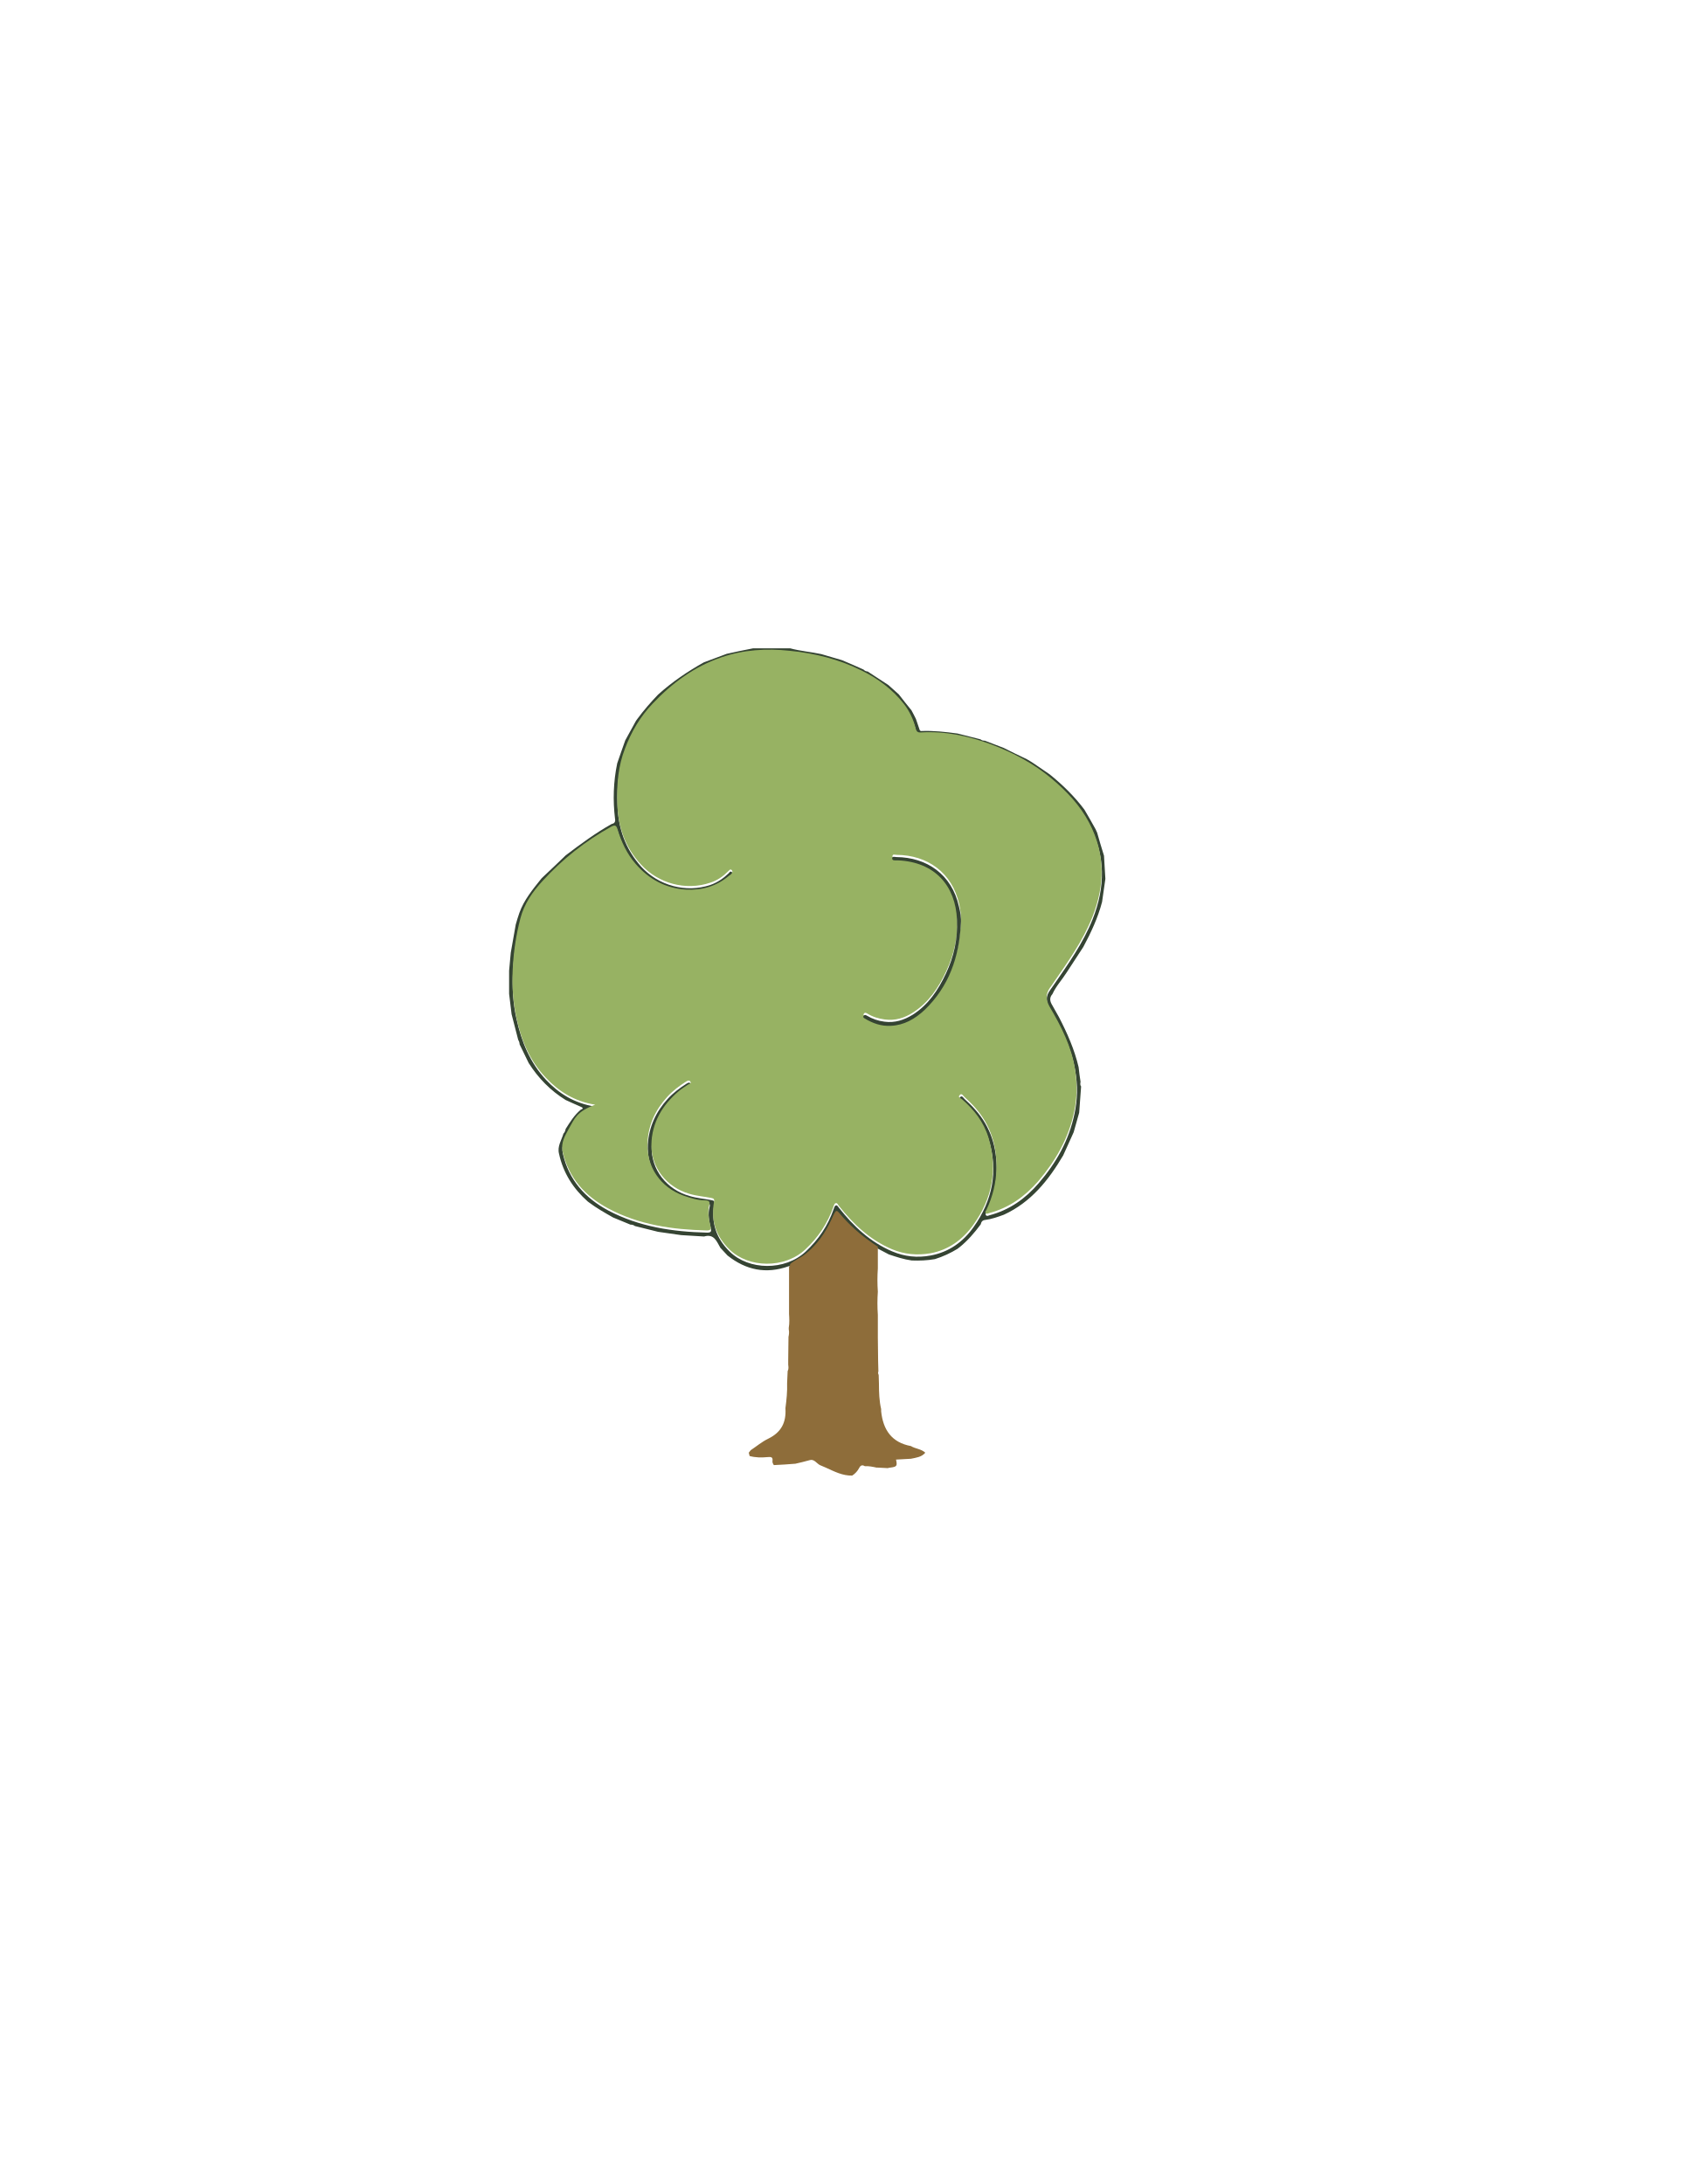
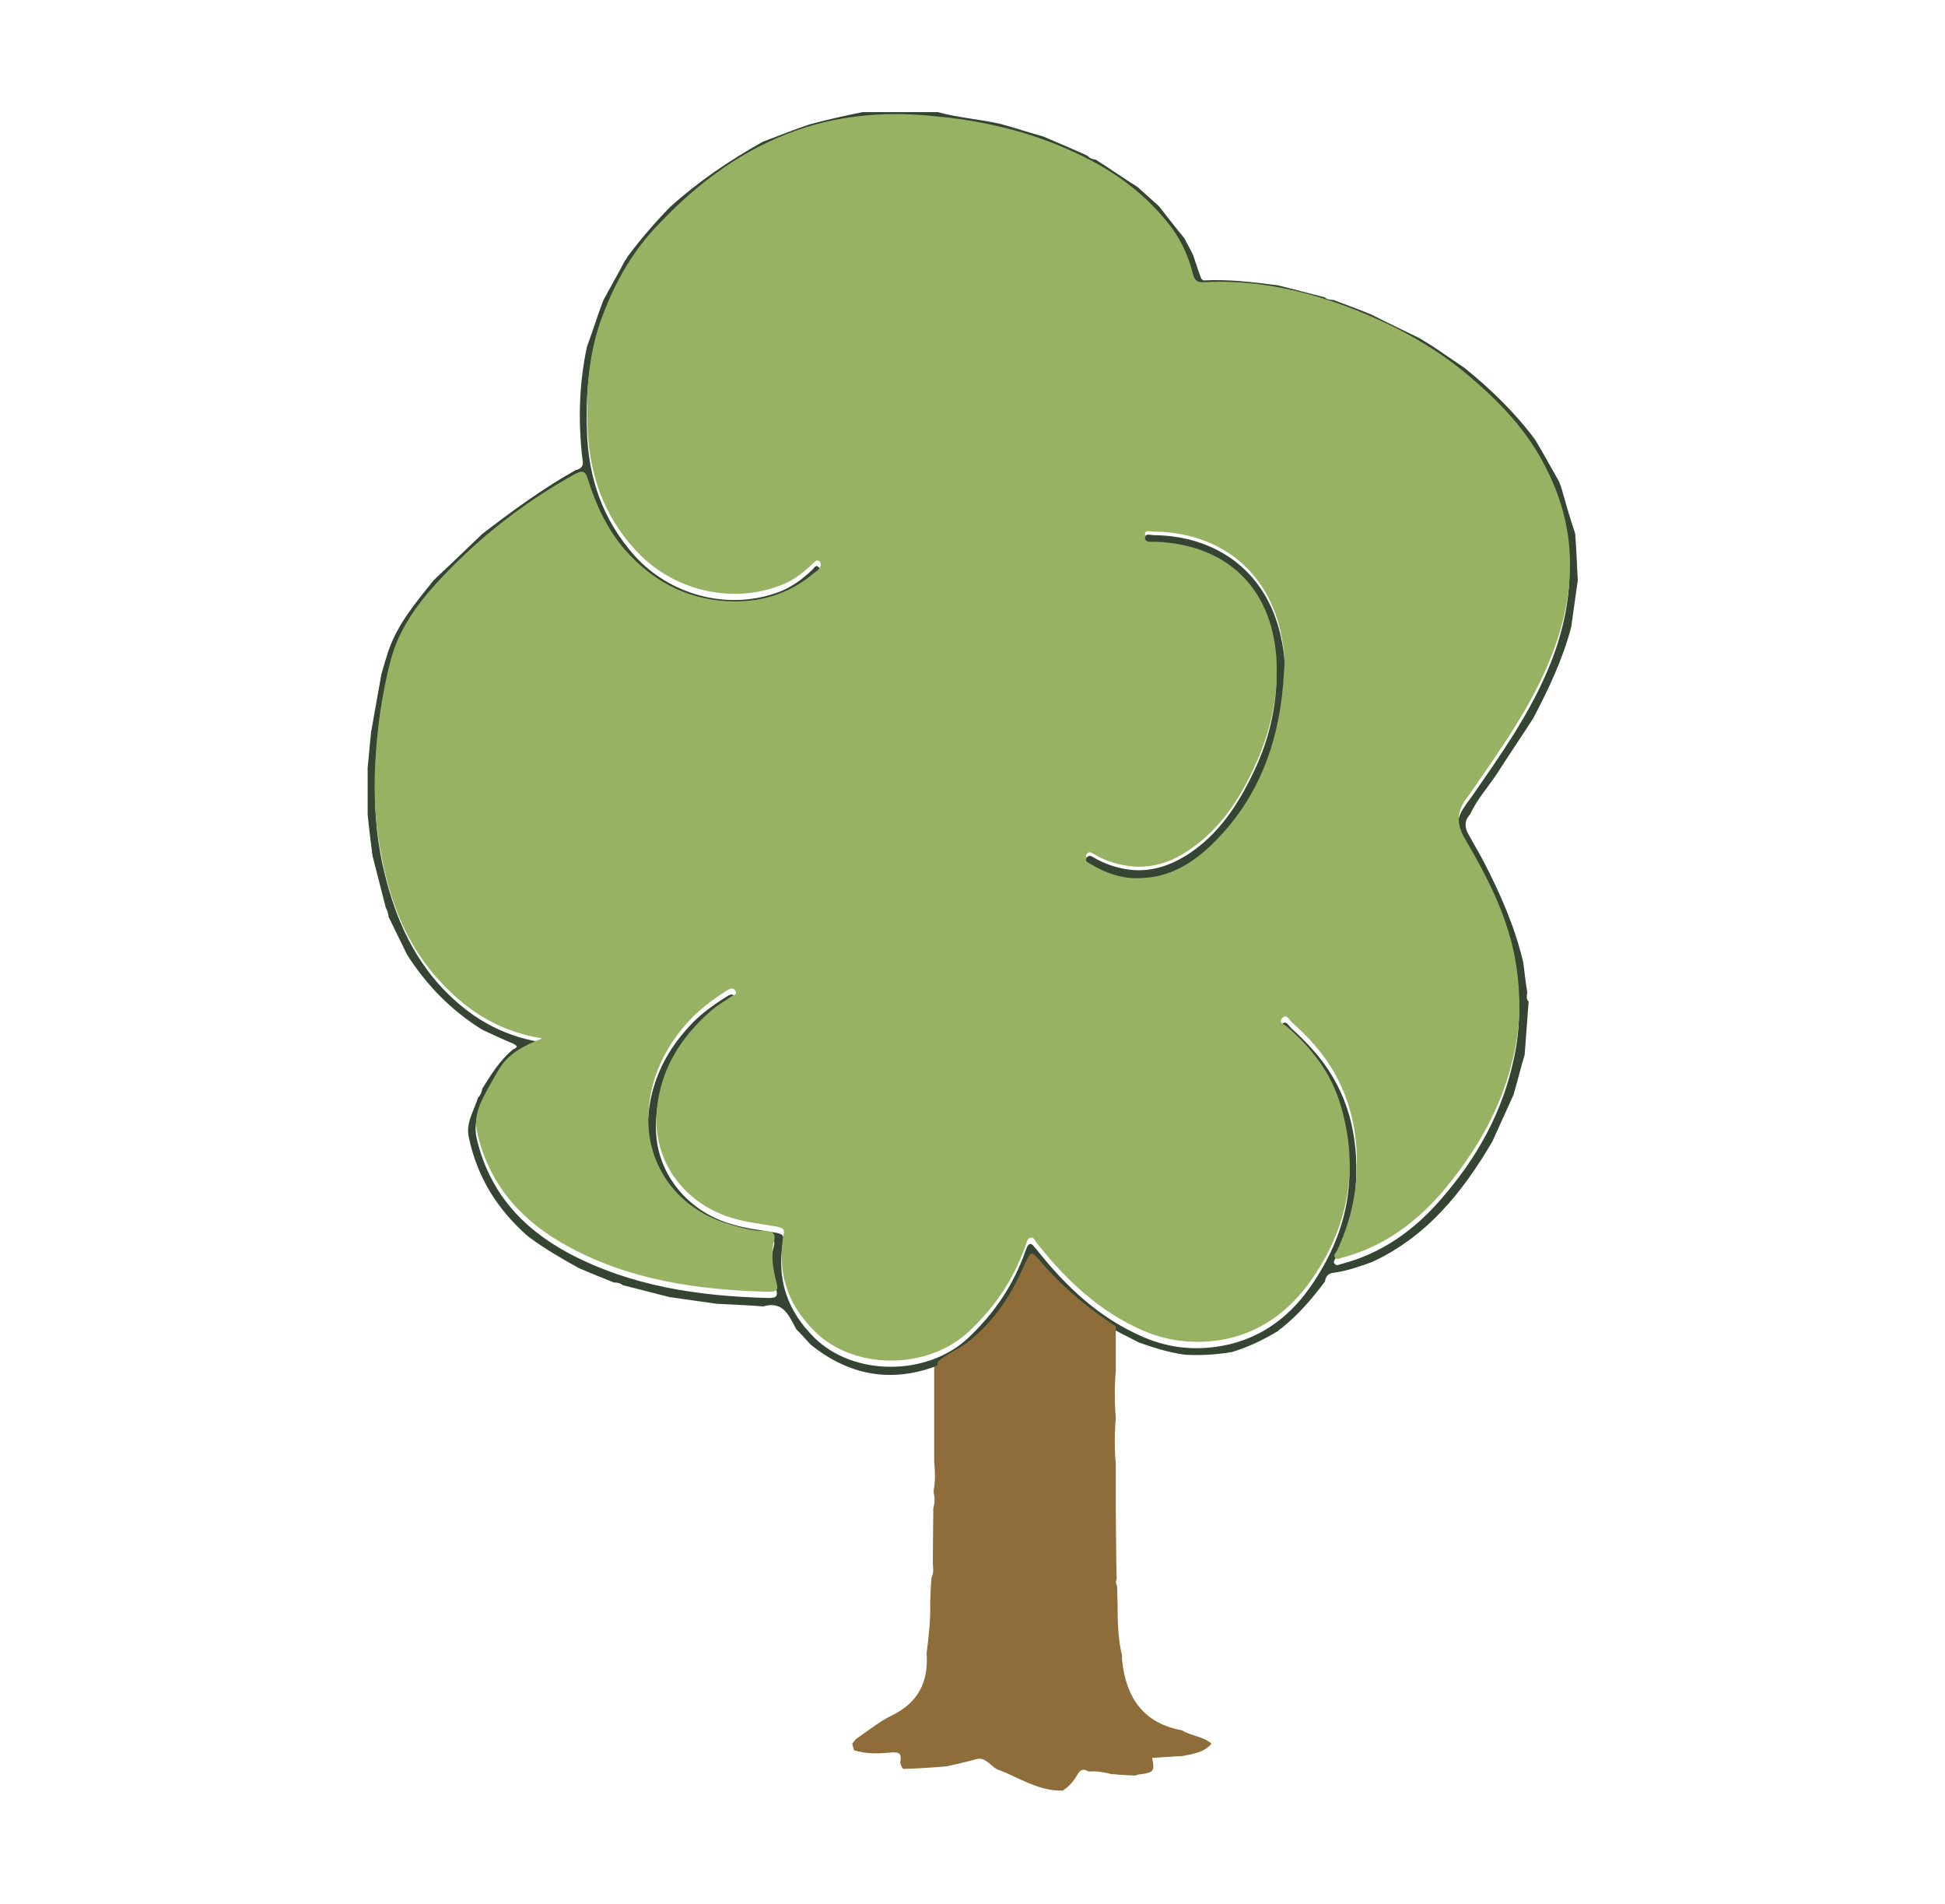
- <svg xmlns="http://www.w3.org/2000/svg" version="1.1" id="Capa_1" x="0px" y="0px" viewBox="0 0 612 792" style="enable-background:new 0 0 612 792;" xml:space="preserve">
+ <svg xmlns="http://www.w3.org/2000/svg" version="1.1" id="Capa_1" x="0px" y="0px" viewBox="0 0 439.1 429.7" style="enable-background:new 0 0 439.1 429.7;" xml:space="preserve">
  <style type="text/css">
	.st0{fill:#354433;}
	.st1{fill:#8E6D3A;}
	.st2{fill:#97B263;}
</style>
-   <path class="st0" d="M273.1,235.1c4.5,0,8.9,0,13.4,0c3.7,1,7.5,1.3,11.3,2.1c2.5,0.7,5,1.5,7.5,2.2c2.6,1.1,5.2,2.2,7.8,3.4  c0.4,0.4,0.9,0.7,1.5,0.7c2.5,1.6,5,3.3,7.5,4.9c1.3,1.1,2.5,2.3,3.8,3.4c1.5,1.9,3,3.9,4.6,5.8c0.5,1,1.1,2,1.6,3.1  c0.5,1.4,0.9,2.7,1.4,4.1c0.1,0.1,0.3,0.3,0.4,0.3c4.5-0.2,8.9,0.3,13.3,0.9c2.8,0.7,5.6,1.4,8.3,2.1c0.5,0.4,1,0.5,1.6,0.5  c2.3,0.9,4.5,1.7,6.8,2.6c2.8,1.4,5.6,2.8,8.4,4.1c0.9,0.5,1.7,1,2.6,1.6c1.9,1.3,3.8,2.6,5.7,3.9c4.7,3.8,9,8,12.6,12.8  c1.4,2.4,2.8,4.8,4.1,7.2c0.2,0.4,0.3,0.8,0.5,1.1c0.8,2.8,1.6,5.6,2.5,8.4c0.2,2.8,0.3,5.6,0.5,8.4c-0.4,2.8-0.8,5.6-1.2,8.4  c-1.5,5.7-4,11.1-6.8,16.3c-2,3.1-4,6.1-6,9.2c-1.7,2.7-3.9,5-5.2,7.9c-1,1.1-1,2.3-0.3,3.6c0.9,1.6,1.8,3.2,2.7,4.8  c3,5.8,5.6,11.7,7.1,18.1c0.2,1.8,0.4,3.5,0.7,5.3c-0.1,0.6-0.2,1.2,0.2,1.7l0,0c-0.2,3.2-0.5,6.4-0.7,9.5c-0.7,2.4-1.3,4.7-2,7.1  c-1.3,2.8-2.5,5.6-3.8,8.4c-5.3,9-11.7,17-21.5,21.5c-2.2,0.8-4.4,1.6-6.8,1.9c-1,0.1-1.4,0.7-1.6,1.6c-2.3,3.1-4.8,6-7.8,8.4  c-0.2,0.1-0.3,0.2-0.5,0.4c-2.6,1.6-5.4,2.9-8.3,3.8c-2.8,0.5-5.6,0.6-8.4,0.5c-2.9-0.4-5.6-1.3-8.3-2.2c-1.3-0.7-2.5-1.3-3.8-2  c-4.6-3-8.8-6.4-12.5-10.5c-2.8-3.1-2.3-3.8-4.5,1c-2.2,4.7-5.1,8.8-9.2,12.1c-1.8,1.4-3.9,2.2-5.6,3.7c-0.3,0-0.6-0.1-0.8,0  c-8.1,2.9-15.4,1.4-22.1-3.9c-0.9-0.9-1.7-1.9-2.6-2.8c-1.3-2.2-2.2-5.2-5.9-4.1c-2.8-0.2-5.6-0.3-8.3-0.5c-2.8-0.4-5.6-0.8-8.4-1.2  c-2.8-0.7-5.6-1.4-8.4-2.1c-0.5-0.4-1-0.5-1.6-0.5c-2.1-0.9-4.2-1.7-6.3-2.6c-3-1.7-6-3.4-8.8-5.5c-0.1-0.1-0.3-0.2-0.4-0.3  c-5.3-4.7-8.9-10.4-10.4-17.3c-0.7-2.7,0.9-4.9,1.6-7.3c0.5-0.5,0.7-1.1,0.8-1.7c1.6-2.5,3.1-5,5.5-7l0,0l0,0c0.5-0.2,1.2-0.5,0.1-1  c-1.9-0.8-3.8-1.7-5.6-2.5c-5.5-3.4-9.9-7.9-13.4-13.4c-1.1-2.3-2.2-4.5-3.3-6.8c0-0.6-0.2-1.1-0.5-1.6c-0.8-3.1-1.6-6.2-2.4-9.3  c-0.3-2.5-0.6-5-0.9-7.4c0-2.8,0-5.6,0-8.4c0.2-2.2,0.4-4.4,0.6-6.5c0.6-3.4,1.2-6.8,1.8-10.2c0.4-1.4,0.8-2.8,1.3-4.2  c1.7-4.8,4.9-8.6,8-12.5c0.2-0.2,0.3-0.3,0.5-0.5c2.8-2.6,5.6-5.3,8.3-7.9c5.4-4.1,10.8-8.1,16.7-11.4c1.1-0.2,1.4-0.9,1.2-1.9  c-0.8-6.7-0.6-13.4,0.8-20.1c1-2.8,1.9-5.6,2.9-8.3c1.3-2.4,2.6-4.7,3.9-7.1c0.2-0.2,0.3-0.5,0.5-0.7c2.3-3.1,4.8-6,7.5-8.8  c5.1-4.6,10.7-8.4,16.6-11.7c2.8-1,5.5-2.1,8.3-3.1C266.7,236.4,269.9,235.7,273.1,235.1z M215.8,401.3c-6.8,2.5-7.3,4.8-9.5,8.9  c-1.4,2.4-2.9,5-2.2,8.2c2.2,9.6,8.1,16.1,16.5,20.6c11.2,5.9,23.3,7.7,35.8,8c1.5,0,1.6-0.5,1.3-1.7c-0.6-2.5-1.1-5-0.4-7.6  c0.3-1.1-0.2-1.7-1.4-1.6c-2.7,0-5.3-0.7-7.9-1.7c-8.4-3-13.6-10.6-13.1-19.4c0.4-6.3,2.9-11.8,7.2-16.5c2-2.2,4.3-3.9,6.8-5.5  c0.5-0.3,1.1-0.7,1.5,0c0.5,0.8-0.4,0.8-0.8,1.1c-1.1,0.8-2.4,1.5-3.4,2.4c-5.9,5-9.7,11.3-9.9,19.2c-0.3,8.5,5.5,15.7,13.7,18  c2.6,0.8,5.3,1,7.9,1.5c0.9,0.2,1.3,0.3,1.1,1.4c-1.2,6.7,0.6,12.4,5.6,17.3c6.9,6.8,20,7,27.5,0c4.7-4.4,8.1-9.4,10.2-15.5  c0.2-0.5,0.3-1.2,0.9-1.3c0.5,0,0.7,0.6,1,0.9c5.3,6.7,11.3,12.4,19.3,15.8c4.5,1.9,9.1,2.4,13.9,1.5c6.6-1.2,11.8-4.9,15.6-10.3  c6.9-9.7,9-20.3,5.5-31.7c-1.7-5.6-5.2-10.1-9.6-13.9c-0.5-0.4-1.6-0.6-0.8-1.5c0.7-0.8,1.2,0.2,1.6,0.6c1.4,1.3,2.8,2.6,4,4  c5.6,6.3,7.8,13.8,7.7,22.1c-0.1,5.2-1.4,10.1-3.6,14.9c-0.2,0.4-0.7,0.8-0.2,1.3c0.4,0.3,0.8,0,1.2-0.1c7.2-1.9,13-6,17.8-11.6  c6.4-7.4,11-15.6,13-25.2c1.1-5.1,1.2-10.3,0.3-15.4c-1.3-8.2-5-15.6-9.2-22.6c-1.5-2.5-1.6-4.6,0.1-6.9c0.4-0.6,0.8-1.1,1.2-1.7  c5.3-7.7,10.7-15.2,14.2-24c4.6-11.6,4.7-23-1.2-34.2c-3.3-6.2-8-11.2-13.4-15.8c-6.6-5.6-14.1-9.6-22.2-12.6  c-8.1-3-16.5-4.9-25.3-4.3c-1.1,0.1-1.7-0.3-2-1.5c-0.8-3.3-2.3-6.3-4.3-8.9c-4.1-5.3-9.3-9.1-15.2-12c-8.2-4.1-17-6.3-26.1-7.2  c-8.5-0.9-16.8-0.4-24.9,2.4c-9.7,3.3-17.8,9.3-24.8,16.7c-4.5,4.8-7.7,10.3-10.1,16.4c-2.4,6.2-3,12.8-2.8,19.4  c0.2,8.6,2.8,16.1,8.6,22.6c6.3,6.9,16.3,9.6,25.1,6.6c2.6-0.9,4.7-2.4,6.6-4.2c0.3-0.3,0.6-1,1.2-0.4c0.5,0.5,0.3,1-0.2,1.5  c-0.2,0.2-0.6,0.4-0.8,0.6c-4.5,3.9-9.7,5.3-15.6,5c-7.5-0.4-13.4-3.7-18.2-9.3c-3.2-3.7-5.3-8-6.6-12.6c-0.4-1.4-0.8-1.8-2.3-0.9  c-9.4,5.2-17.7,11.8-24.9,19.7c-3.6,3.9-6.6,8.2-8,13.5c-1.6,6.1-2.5,12.3-2.8,18.6c-0.3,5.8,0,11.5,1.3,17.2  c1.8,8.2,4.9,15.8,10.7,22C202.6,396.5,208.2,400.1,215.8,401.3z" />
-   <path class="st1" d="M286.5,458.4c1.7-1.5,3.9-2.3,5.6-3.7c4.1-3.3,7-7.4,9.2-12.1c2.2-4.8,1.7-4.1,4.5-1c3.7,4.1,7.9,7.5,12.5,10.5  c0,2.6,0,5.3,0,7.9c-0.2,2.8-0.2,5.6,0,8.4c-0.2,2.8-0.2,5.6,0,8.4c0,2.8,0,5.6,0,8.3c0,2.8,0.1,5.6,0.1,8.4c0,1.3,0.1,2.5,0.1,3.8  c-0.2,0.5-0.1,0.9,0.1,1.3c0,1.1,0.1,2.1,0.1,3.2c0,3.1,0.1,6.2,0.8,9.2c0,0.3,0,0.6,0,0.8c0.7,6.7,3.8,11.3,10.8,12.6  c1.6,1,3.7,1,5.2,2.4c-1.3,1.6-3.3,1.8-5.2,2.2c-1.8,0.1-3.6,0.2-5.4,0.3c0.5,2.3,0.3,2.6-2,2.9c-0.3,0-0.7,0.1-1,0.2  c-1.2-0.1-2.5-0.1-3.7-0.2c-0.1,0-0.3,0-0.4,0c-1.4-0.3-2.8-0.6-4.2-0.5c-1-0.6-1.6-0.3-2.1,0.7c-0.6,1.1-1.4,2-2.5,2.7  c-3.5,0.1-6.5-1.5-9.6-2.9c-0.7-0.3-1.4-0.6-2.1-0.9c-1.2-0.6-2.1-2.3-3.7-1.8c-1.7,0.5-3.5,0.9-5.2,1.3c-2.6,0.2-5.2,0.4-7.8,0.5  c-0.3-0.4-0.6-1-0.5-1.5c0.2-1.5-0.6-1.5-1.8-1.4c-2.2,0.2-4.4,0.2-6.5-0.4c-0.1-0.4-0.2-0.8-0.3-1.2c0.2-0.3,0.5-0.6,0.7-0.9  c2.1-1.4,4.1-3.1,6.4-4.2c4.7-2.3,6.5-5.9,6.2-10.9c0-0.1,0-0.1,0-0.2c0.4-3,0.7-6,0.6-9c0.1-1.5,0.1-2.9,0.2-4.4  c0.4-0.7,0.3-1.5,0.2-2.3c0-0.6,0-1.1,0-1.7c0-2.8,0.1-5.6,0.1-8.4c0.2-0.9,0.3-1.8,0.1-2.7c0-0.2,0-0.4,0-0.6  c0.3-1.7,0.2-3.4,0.1-5c0-2.8,0-5.6,0-8.4c0-2.9,0-5.8,0-8.7C286.4,459.2,286.5,458.8,286.5,458.4z" />
-   <path class="st2" d="M215.8,400.6c-7.5-1.2-13.2-4.8-17.9-9.8c-5.9-6.2-9-13.8-10.7-22c-1.2-5.7-1.6-11.4-1.3-17.2  c0.3-6.3,1.2-12.5,2.8-18.6c1.4-5.3,4.4-9.6,8-13.5c7.2-7.9,15.5-14.5,24.9-19.7c1.5-0.8,1.9-0.4,2.3,0.9c1.4,4.6,3.4,8.9,6.6,12.6  c4.8,5.5,10.7,8.8,18.2,9.3c5.9,0.3,11.1-1.2,15.6-5c0.3-0.2,0.6-0.4,0.8-0.6c0.4-0.4,0.7-1,0.2-1.5c-0.6-0.5-0.9,0.2-1.2,0.4  c-1.9,1.9-4,3.4-6.6,4.2c-8.8,3-18.8,0.3-25.1-6.6c-5.9-6.4-8.4-14-8.6-22.6c-0.2-6.7,0.4-13.2,2.8-19.4c2.3-6.1,5.5-11.6,10.1-16.4  c7-7.4,15.1-13.4,24.8-16.7c8-2.8,16.4-3.3,24.9-2.4c9.1,0.9,17.9,3.1,26.1,7.2c5.9,2.9,11.1,6.8,15.2,12c2.1,2.7,3.5,5.7,4.3,8.9  c0.3,1.3,0.9,1.6,2,1.5c8.8-0.5,17.2,1.3,25.3,4.3c8,3,15.6,7,22.2,12.6c5.3,4.5,10.1,9.5,13.4,15.8c5.9,11.2,5.8,22.6,1.2,34.2  c-3.5,8.8-8.9,16.3-14.2,24c-0.4,0.6-0.8,1.2-1.2,1.7c-1.6,2.3-1.5,4.4-0.1,6.9c4.2,7.1,7.9,14.4,9.2,22.6  c0.8,5.2,0.8,10.3-0.3,15.4c-2,9.6-6.7,17.8-13,25.2c-4.9,5.6-10.6,9.7-17.8,11.6c-0.4,0.1-0.8,0.4-1.2,0.1c-0.5-0.5,0-0.9,0.2-1.3  c2.2-4.7,3.5-9.7,3.6-14.9c0.2-8.2-2.1-15.8-7.7-22.1c-1.2-1.4-2.6-2.7-4-4c-0.4-0.4-0.9-1.4-1.6-0.6c-0.8,0.9,0.3,1.1,0.8,1.5  c4.4,3.8,7.9,8.3,9.6,13.9c3.5,11.5,1.4,22.1-5.5,31.7c-3.9,5.4-9,9.1-15.6,10.3c-4.7,0.8-9.4,0.4-13.9-1.5c-8-3.4-14-9.1-19.3-15.8  c-0.3-0.4-0.5-1-1-0.9c-0.6,0.1-0.7,0.8-0.9,1.3c-2.1,6-5.5,11.1-10.2,15.5c-7.5,7-20.6,6.8-27.5,0c-5-4.9-6.8-10.6-5.6-17.3  c0.2-1.1-0.2-1.2-1.1-1.4c-2.6-0.5-5.3-0.7-7.9-1.5c-8.2-2.4-13.9-9.5-13.7-18c0.2-7.9,4-14.2,9.9-19.2c1-0.9,2.3-1.6,3.4-2.4  c0.4-0.3,1.3-0.3,0.8-1.1c-0.4-0.6-1-0.3-1.5,0c-2.5,1.6-4.8,3.3-6.8,5.5c-4.3,4.7-6.9,10.1-7.2,16.5c-0.5,8.9,4.7,16.4,13.1,19.4  c2.6,0.9,5.2,1.7,7.9,1.7c1.3,0,1.7,0.6,1.4,1.6c-0.7,2.6-0.2,5.1,0.4,7.6c0.3,1.1,0.2,1.7-1.3,1.7c-12.5-0.3-24.6-2-35.8-8  c-8.4-4.5-14.3-11-16.5-20.6c-0.7-3.2,0.9-5.8,2.2-8.2C208.5,405.4,209,403.2,215.8,400.6z M348.4,334.3c0.2-2.2-0.2-4.4-0.6-6.4  c-2.6-11.6-11.6-17.8-22.7-17.9c-0.5,0-1.5-0.4-1.5,0.5c0,0.8,0.9,0.7,1.5,0.7c0.2,0,0.4,0,0.6,0c13.4,0.7,20.9,9.2,21.4,21.6  c0.3,6.8-1.1,13.2-4,19.4c-2.8,6-6.4,11.4-12.1,15c-3.1,2-6.4,3-10.2,2.5c-2.3-0.3-4.5-1-6.4-2.2c-0.4-0.2-0.7-0.4-1.1,0  c-0.4,0.5-0.1,0.7,0.3,1c2.9,1.8,6.1,2.9,9.5,2.7c4.8-0.3,8.9-2.5,12.3-5.8C344.1,357,347.8,346.3,348.4,334.3z" />
-   <path class="st0" d="M348.4,335c-0.6,12-4.3,22.7-13.1,31.2c-3.5,3.3-7.5,5.6-12.3,5.8c-3.4,0.2-6.6-0.9-9.5-2.7  c-0.4-0.2-0.7-0.5-0.3-1c0.4-0.4,0.7-0.2,1.1,0c2,1.2,4.1,1.9,6.4,2.2c3.8,0.5,7.1-0.6,10.2-2.5c5.7-3.6,9.3-9,12.1-15  c2.9-6.1,4.3-12.6,4-19.4c-0.5-12.4-8-21-21.4-21.6c-0.2,0-0.4,0-0.6,0c-0.6,0-1.5,0.1-1.5-0.7c0-0.9,1-0.5,1.5-0.5  c11.1,0.1,20.1,6.3,22.7,17.9C348.2,330.7,348.6,332.8,348.4,335z" />
+   <g>
+     <path class="st0" d="M194.8,25.3c5.7,0,11.2,0,16.9,0c4.7,1.3,9.5,1.6,14.3,2.7c3.2,0.9,6.3,1.9,9.5,2.8c3.3,1.4,6.6,2.8,9.9,4.3   c0.5,0.5,1.1,0.9,1.9,0.9c3.2,2,6.3,4.2,9.5,6.2c1.6,1.4,3.2,2.9,4.8,4.3c1.9,2.4,3.8,4.9,5.8,7.3c0.6,1.3,1.4,2.5,2,3.9   c0.6,1.8,1.1,3.4,1.8,5.2c0.1,0.1,0.4,0.4,0.5,0.4c5.7-0.3,11.2,0.4,16.8,1.1c3.5,0.9,7.1,1.8,10.5,2.7c0.6,0.5,1.3,0.6,2,0.6   c2.9,1.1,5.7,2.1,8.6,3.3c3.5,1.8,7.1,3.5,10.6,5.2c1.1,0.6,2.1,1.3,3.3,2c2.4,1.6,4.8,3.3,7.2,4.9c5.9,4.8,11.4,10.1,15.9,16.2   c1.8,3,3.5,6.1,5.2,9.1c0.3,0.5,0.4,1,0.6,1.4c1,3.5,2,7.1,3.2,10.6c0.3,3.5,0.4,7.1,0.6,10.6c-0.5,3.5-1,7.1-1.5,10.6   c-1.9,7.2-5.1,14-8.6,20.6c-2.5,3.9-5.1,7.7-7.6,11.6c-2.1,3.4-4.9,6.3-6.6,10c-1.3,1.4-1.3,2.9-0.4,4.5c1.1,2,2.3,4,3.4,6.1   c3.8,7.3,7.1,14.8,9,22.9c0.3,2.3,0.5,4.4,0.9,6.7c-0.1,0.8-0.3,1.5,0.3,2.1l0,0c-0.3,4-0.6,8.1-0.9,12c-0.9,3-1.6,5.9-2.5,9   c-1.6,3.5-3.2,7.1-4.8,10.6c-6.7,11.4-14.8,21.5-27.2,27.2c-2.8,1-5.6,2-8.6,2.4c-1.3,0.1-1.8,0.9-2,2c-2.9,3.9-6.1,7.6-9.9,10.6   c-0.3,0.1-0.4,0.3-0.6,0.5c-3.3,2-6.8,3.7-10.5,4.8c-3.5,0.6-7.1,0.8-10.6,0.6c-3.7-0.5-7.1-1.6-10.5-2.8c-1.6-0.9-3.2-1.6-4.8-2.5   c-5.8-3.8-11.1-8.1-15.8-13.3c-3.5-3.9-2.9-4.8-5.7,1.3c-2.8,5.9-6.4,11.1-11.6,15.3c-2.3,1.8-4.9,2.8-7.1,4.7c-0.4,0-0.8-0.1-1,0   c-10.2,3.7-19.5,1.8-27.9-4.9c-1.1-1.1-2.1-2.4-3.3-3.5c-1.6-2.8-2.8-6.6-7.5-5.2c-3.5-0.3-7.1-0.4-10.5-0.6   c-3.5-0.5-7.1-1-10.6-1.5c-3.5-0.9-7.1-1.8-10.6-2.7c-0.6-0.5-1.3-0.6-2-0.6c-2.7-1.1-5.3-2.1-8-3.3c-3.8-2.1-7.6-4.3-11.1-6.9   c-0.1-0.1-0.4-0.3-0.5-0.4c-6.7-5.9-11.2-13.1-13.1-21.9c-0.9-3.4,1.1-6.2,2-9.2c0.6-0.6,0.9-1.4,1-2.1c2-3.2,3.9-6.3,6.9-8.8l0,0   l0,0c0.6-0.3,1.5-0.6,0.1-1.3c-2.4-1-4.8-2.1-7.1-3.2c-6.9-4.3-12.5-10-16.9-16.9c-1.4-2.9-2.8-5.7-4.2-8.6c0-0.8-0.3-1.4-0.6-2   c-1-3.9-2-7.8-3-11.7c-0.4-3.2-0.8-6.3-1.1-9.3c0-3.5,0-7.1,0-10.6c0.3-2.8,0.5-5.6,0.8-8.2c0.8-4.3,1.5-8.6,2.3-12.9   c0.5-1.8,1-3.5,1.6-5.3c2.1-6.1,6.2-10.9,10.1-15.8c0.3-0.3,0.4-0.4,0.6-0.6c3.5-3.3,7.1-6.7,10.5-10c6.8-5.2,13.6-10.2,21.1-14.4   c1.4-0.3,1.8-1.1,1.5-2.4c-1-8.5-0.8-16.9,1-25.4c1.3-3.5,2.4-7.1,3.7-10.5c1.6-3,3.3-5.9,4.9-9c0.3-0.3,0.4-0.6,0.6-0.9   c2.9-3.9,6.1-7.6,9.5-11.1c6.4-5.8,13.5-10.6,21-14.8c3.5-1.3,6.9-2.7,10.5-3.9C186.7,27,190.8,26.1,194.8,25.3z M122.4,235.3   c-8.6,3.2-9.2,6.1-12,11.2c-1.8,3-3.7,6.3-2.8,10.4c2.8,12.1,10.2,20.3,20.8,26c14.2,7.5,29.4,9.7,45.2,10.1c1.9,0,2-0.6,1.6-2.1   c-0.8-3.2-1.4-6.3-0.5-9.6c0.4-1.4-0.3-2.1-1.8-2c-3.4,0-6.7-0.9-10-2.1c-10.6-3.8-17.2-13.4-16.6-24.5c0.5-8,3.7-14.9,9.1-20.8   c2.5-2.8,5.4-4.9,8.6-6.9c0.6-0.4,1.4-0.9,1.9,0c0.6,1-0.5,1-1,1.4c-1.4,1-3,1.9-4.3,3c-7.5,6.3-12.3,14.3-12.5,24.3   c-0.4,10.7,6.9,19.8,17.3,22.7c3.3,1,6.7,1.3,10,1.9c1.1,0.3,1.6,0.4,1.4,1.8c-1.5,8.5,0.8,15.7,7.1,21.9c8.7,8.6,25.3,8.8,34.7,0   c5.9-5.6,10.2-11.9,12.9-19.6c0.3-0.6,0.4-1.5,1.1-1.6c0.6,0,0.9,0.8,1.3,1.1c6.7,8.5,14.3,15.7,24.4,20c5.7,2.4,11.5,3,17.6,1.9   c8.3-1.5,14.9-6.2,19.7-13c8.7-12.3,11.4-25.6,6.9-40.1c-2.1-7.1-6.6-12.8-12.1-17.6c-0.6-0.5-2-0.8-1-1.9c0.9-1,1.5,0.3,2,0.8   c1.8,1.6,3.5,3.3,5.1,5.1c7.1,8,9.9,17.4,9.7,27.9c-0.1,6.6-1.8,12.8-4.5,18.8c-0.3,0.5-0.9,1-0.3,1.6c0.5,0.4,1,0,1.5-0.1   c9.1-2.4,16.4-7.6,22.5-14.7c8.1-9.3,13.9-19.7,16.4-31.8c1.4-6.4,1.5-13,0.4-19.5c-1.6-10.4-6.3-19.7-11.6-28.6   c-1.9-3.2-2-5.8,0.1-8.7c0.5-0.8,1-1.4,1.5-2.1c6.7-9.7,13.5-19.2,17.9-30.3c5.8-14.7,5.9-29.1-1.5-43.2   c-4.2-7.8-10.1-14.2-16.9-20c-8.3-7.1-17.8-12.1-28-15.9c-10.2-3.8-20.8-6.2-32-5.4c-1.4,0.1-2.1-0.4-2.5-1.9   c-1-4.2-2.9-8-5.4-11.2c-5.2-6.7-11.7-11.5-19.2-15.2c-10.4-5.2-21.5-8-33-9.1c-10.7-1.1-21.2-0.5-31.5,3   c-12.3,4.2-22.5,11.7-31.3,21.1c-5.7,6.1-9.7,13-12.8,20.7c-3,7.8-3.8,16.2-3.5,24.5c0.3,10.9,3.5,20.3,10.9,28.6   c8,8.7,20.6,12.1,31.7,8.3c3.3-1.1,5.9-3,8.3-5.3c0.4-0.4,0.8-1.3,1.5-0.5c0.6,0.6,0.4,1.3-0.3,1.9c-0.3,0.3-0.8,0.5-1,0.8   c-5.7,4.9-12.3,6.7-19.7,6.3c-9.5-0.5-16.9-4.7-23-11.7c-4-4.7-6.7-10.1-8.3-15.9c-0.5-1.8-1-2.3-2.9-1.1   C118,114.6,107.5,123,98.4,133c-4.5,4.9-8.3,10.4-10.1,17.1c-2,7.7-3.2,15.5-3.5,23.5c-0.4,7.3,0,14.5,1.6,21.7   c2.3,10.4,6.2,20,13.5,27.8C105.7,229.2,112.8,233.8,122.4,235.3z" />
+     <path class="st1" d="M211.7,307.4c2.1-1.9,4.9-2.9,7.1-4.7c5.2-4.2,8.8-9.3,11.6-15.3c2.8-6.1,2.1-5.2,5.7-1.3   c4.7,5.2,10,9.5,15.8,13.3c0,3.3,0,6.7,0,10c-0.3,3.5-0.3,7.1,0,10.6c-0.3,3.5-0.3,7.1,0,10.6c0,3.5,0,7.1,0,10.5   c0,3.5,0.1,7.1,0.1,10.6c0,1.6,0.1,3.2,0.1,4.8c-0.3,0.6-0.1,1.1,0.1,1.6c0,1.4,0.1,2.7,0.1,4c0,3.9,0.1,7.8,1,11.6   c0,0.4,0,0.8,0,1c0.9,8.5,4.8,14.3,13.6,15.9c2,1.3,4.7,1.3,6.6,3c-1.6,2-4.2,2.3-6.6,2.8c-2.3,0.1-4.5,0.3-6.8,0.4   c0.6,2.9,0.4,3.3-2.5,3.7c-0.4,0-0.9,0.1-1.3,0.3c-1.5-0.1-3.2-0.1-4.7-0.3c-0.1,0-0.4,0-0.5,0c-1.8-0.4-3.5-0.8-5.3-0.6   c-1.3-0.8-2-0.4-2.7,0.9c-0.8,1.4-1.8,2.5-3.2,3.4c-4.4,0.1-8.2-1.9-12.1-3.7c-0.9-0.4-1.8-0.8-2.7-1.1c-1.5-0.8-2.7-2.9-4.7-2.3   c-2.1,0.6-4.4,1.1-6.6,1.6c-3.3,0.3-6.6,0.5-9.9,0.6c-0.4-0.5-0.8-1.3-0.6-1.9c0.3-1.9-0.8-1.9-2.3-1.8c-2.8,0.3-5.6,0.3-8.2-0.5   c-0.1-0.5-0.3-1-0.4-1.5c0.3-0.4,0.6-0.8,0.9-1.1c2.7-1.8,5.2-3.9,8.1-5.3c5.9-2.9,8.2-7.5,7.8-13.8c0-0.1,0-0.1,0-0.3   c0.5-3.8,0.9-7.6,0.8-11.4c0.1-1.9,0.1-3.7,0.3-5.6c0.5-0.9,0.4-1.9,0.3-2.9c0-0.8,0-1.4,0-2.1c0-3.5,0.1-7.1,0.1-10.6   c0.3-1.1,0.4-2.3,0.1-3.4c0-0.3,0-0.5,0-0.8c0.4-2.1,0.3-4.3,0.1-6.3c0-3.5,0-7.1,0-10.6c0-3.7,0-7.3,0-11   C211.6,308.5,211.7,308,211.7,307.4z" />
+     <path class="st2" d="M122.4,234.4c-9.5-1.5-16.7-6.1-22.6-12.4c-7.5-7.8-11.4-17.4-13.5-27.8c-1.5-7.2-2-14.4-1.6-21.7   c0.4-8,1.5-15.8,3.5-23.5c1.8-6.7,5.6-12.1,10.1-17.1c9.1-10,19.6-18.3,31.5-24.9c1.9-1,2.4-0.5,2.9,1.1c1.8,5.8,4.3,11.2,8.3,15.9   c6.1,6.9,13.5,11.1,23,11.7c7.5,0.4,14-1.5,19.7-6.3c0.4-0.3,0.8-0.5,1-0.8c0.5-0.5,0.9-1.3,0.3-1.9c-0.8-0.6-1.1,0.3-1.5,0.5   c-2.4,2.4-5.1,4.3-8.3,5.3c-11.1,3.8-23.8,0.4-31.7-8.3c-7.5-8.1-10.6-17.7-10.9-28.6c-0.3-8.5,0.5-16.7,3.5-24.5   c2.9-7.7,6.9-14.7,12.8-20.7c8.8-9.3,19.1-16.9,31.3-21.1c10.1-3.5,20.7-4.2,31.5-3c11.5,1.1,22.6,3.9,33,9.1   c7.5,3.7,14,8.6,19.2,15.2c2.7,3.4,4.4,7.2,5.4,11.2c0.4,1.6,1.1,2,2.5,1.9c11.1-0.6,21.7,1.6,32,5.4c10.1,3.8,19.7,8.8,28,15.9   c6.7,5.7,12.8,12,16.9,20c7.5,14.2,7.3,28.6,1.5,43.2c-4.4,11.1-11.2,20.6-17.9,30.3c-0.5,0.8-1,1.5-1.5,2.1   c-2,2.9-1.9,5.6-0.1,8.7c5.3,9,10,18.2,11.6,28.6c1,6.6,1,13-0.4,19.5c-2.5,12.1-8.5,22.5-16.4,31.8c-6.2,7.1-13.4,12.3-22.5,14.7   c-0.5,0.1-1,0.5-1.5,0.1c-0.6-0.6,0-1.1,0.3-1.6c2.8-5.9,4.4-12.3,4.5-18.8c0.3-10.4-2.7-20-9.7-27.9c-1.5-1.8-3.3-3.4-5.1-5.1   c-0.5-0.5-1.1-1.8-2-0.8c-1,1.1,0.4,1.4,1,1.9c5.6,4.8,10,10.5,12.1,17.6c4.4,14.5,1.8,27.9-6.9,40.1c-4.9,6.8-11.4,11.5-19.7,13   c-5.9,1-11.9,0.5-17.6-1.9c-10.1-4.3-17.7-11.5-24.4-20c-0.4-0.5-0.6-1.3-1.3-1.1c-0.8,0.1-0.9,1-1.1,1.6   c-2.7,7.6-6.9,14-12.9,19.6c-9.5,8.8-26,8.6-34.7,0c-6.3-6.2-8.6-13.4-7.1-21.9c0.3-1.4-0.3-1.5-1.4-1.8c-3.3-0.6-6.7-0.9-10-1.9   c-10.4-3-17.6-12-17.3-22.7c0.3-10,5.1-17.9,12.5-24.3c1.3-1.1,2.9-2,4.3-3c0.5-0.4,1.6-0.4,1-1.4c-0.5-0.8-1.3-0.4-1.9,0   c-3.2,2-6.1,4.2-8.6,6.9c-5.4,5.9-8.7,12.8-9.1,20.8c-0.6,11.2,5.9,20.7,16.6,24.5c3.3,1.1,6.6,2.1,10,2.1c1.6,0,2.1,0.8,1.8,2   c-0.9,3.3-0.3,6.4,0.5,9.6c0.4,1.4,0.3,2.1-1.6,2.1c-15.8-0.4-31.1-2.5-45.2-10.1c-10.6-5.7-18.1-13.9-20.8-26   c-0.9-4,1.1-7.3,2.8-10.4C113.2,240.5,113.8,237.7,122.4,234.4z M289.9,150.7c0.3-2.8-0.3-5.6-0.8-8.1   c-3.3-14.7-14.7-22.5-28.7-22.6c-0.6,0-1.9-0.5-1.9,0.6c0,1,1.1,0.9,1.9,0.9c0.3,0,0.5,0,0.8,0c16.9,0.9,26.4,11.6,27,27.3   c0.4,8.6-1.4,16.7-5.1,24.5c-3.5,7.6-8.1,14.4-15.3,19c-3.9,2.5-8.1,3.8-12.9,3.2c-2.9-0.4-5.7-1.3-8.1-2.8c-0.5-0.3-0.9-0.5-1.4,0   c-0.5,0.6-0.1,0.9,0.4,1.3c3.7,2.3,7.7,3.7,12,3.4c6.1-0.4,11.2-3.2,15.5-7.3C284.5,179.3,289.2,165.8,289.9,150.7z" />
+     <path class="st0" d="M289.9,151.5c-0.8,15.2-5.4,28.7-16.6,39.4c-4.4,4.2-9.5,7.1-15.5,7.3c-4.3,0.3-8.3-1.1-12-3.4   c-0.5-0.3-0.9-0.6-0.4-1.3c0.5-0.5,0.9-0.3,1.4,0c2.5,1.5,5.2,2.4,8.1,2.8c4.8,0.6,9-0.8,12.9-3.2c7.2-4.5,11.7-11.4,15.3-19   c3.7-7.7,5.4-15.9,5.1-24.5c-0.6-15.7-10.1-26.5-27-27.3c-0.3,0-0.5,0-0.8,0c-0.8,0-1.9,0.1-1.9-0.9c0-1.1,1.3-0.6,1.9-0.6   c14,0.1,25.4,8,28.7,22.6C289.7,146.1,290.2,148.8,289.9,151.5z" />
+   </g>
</svg>
